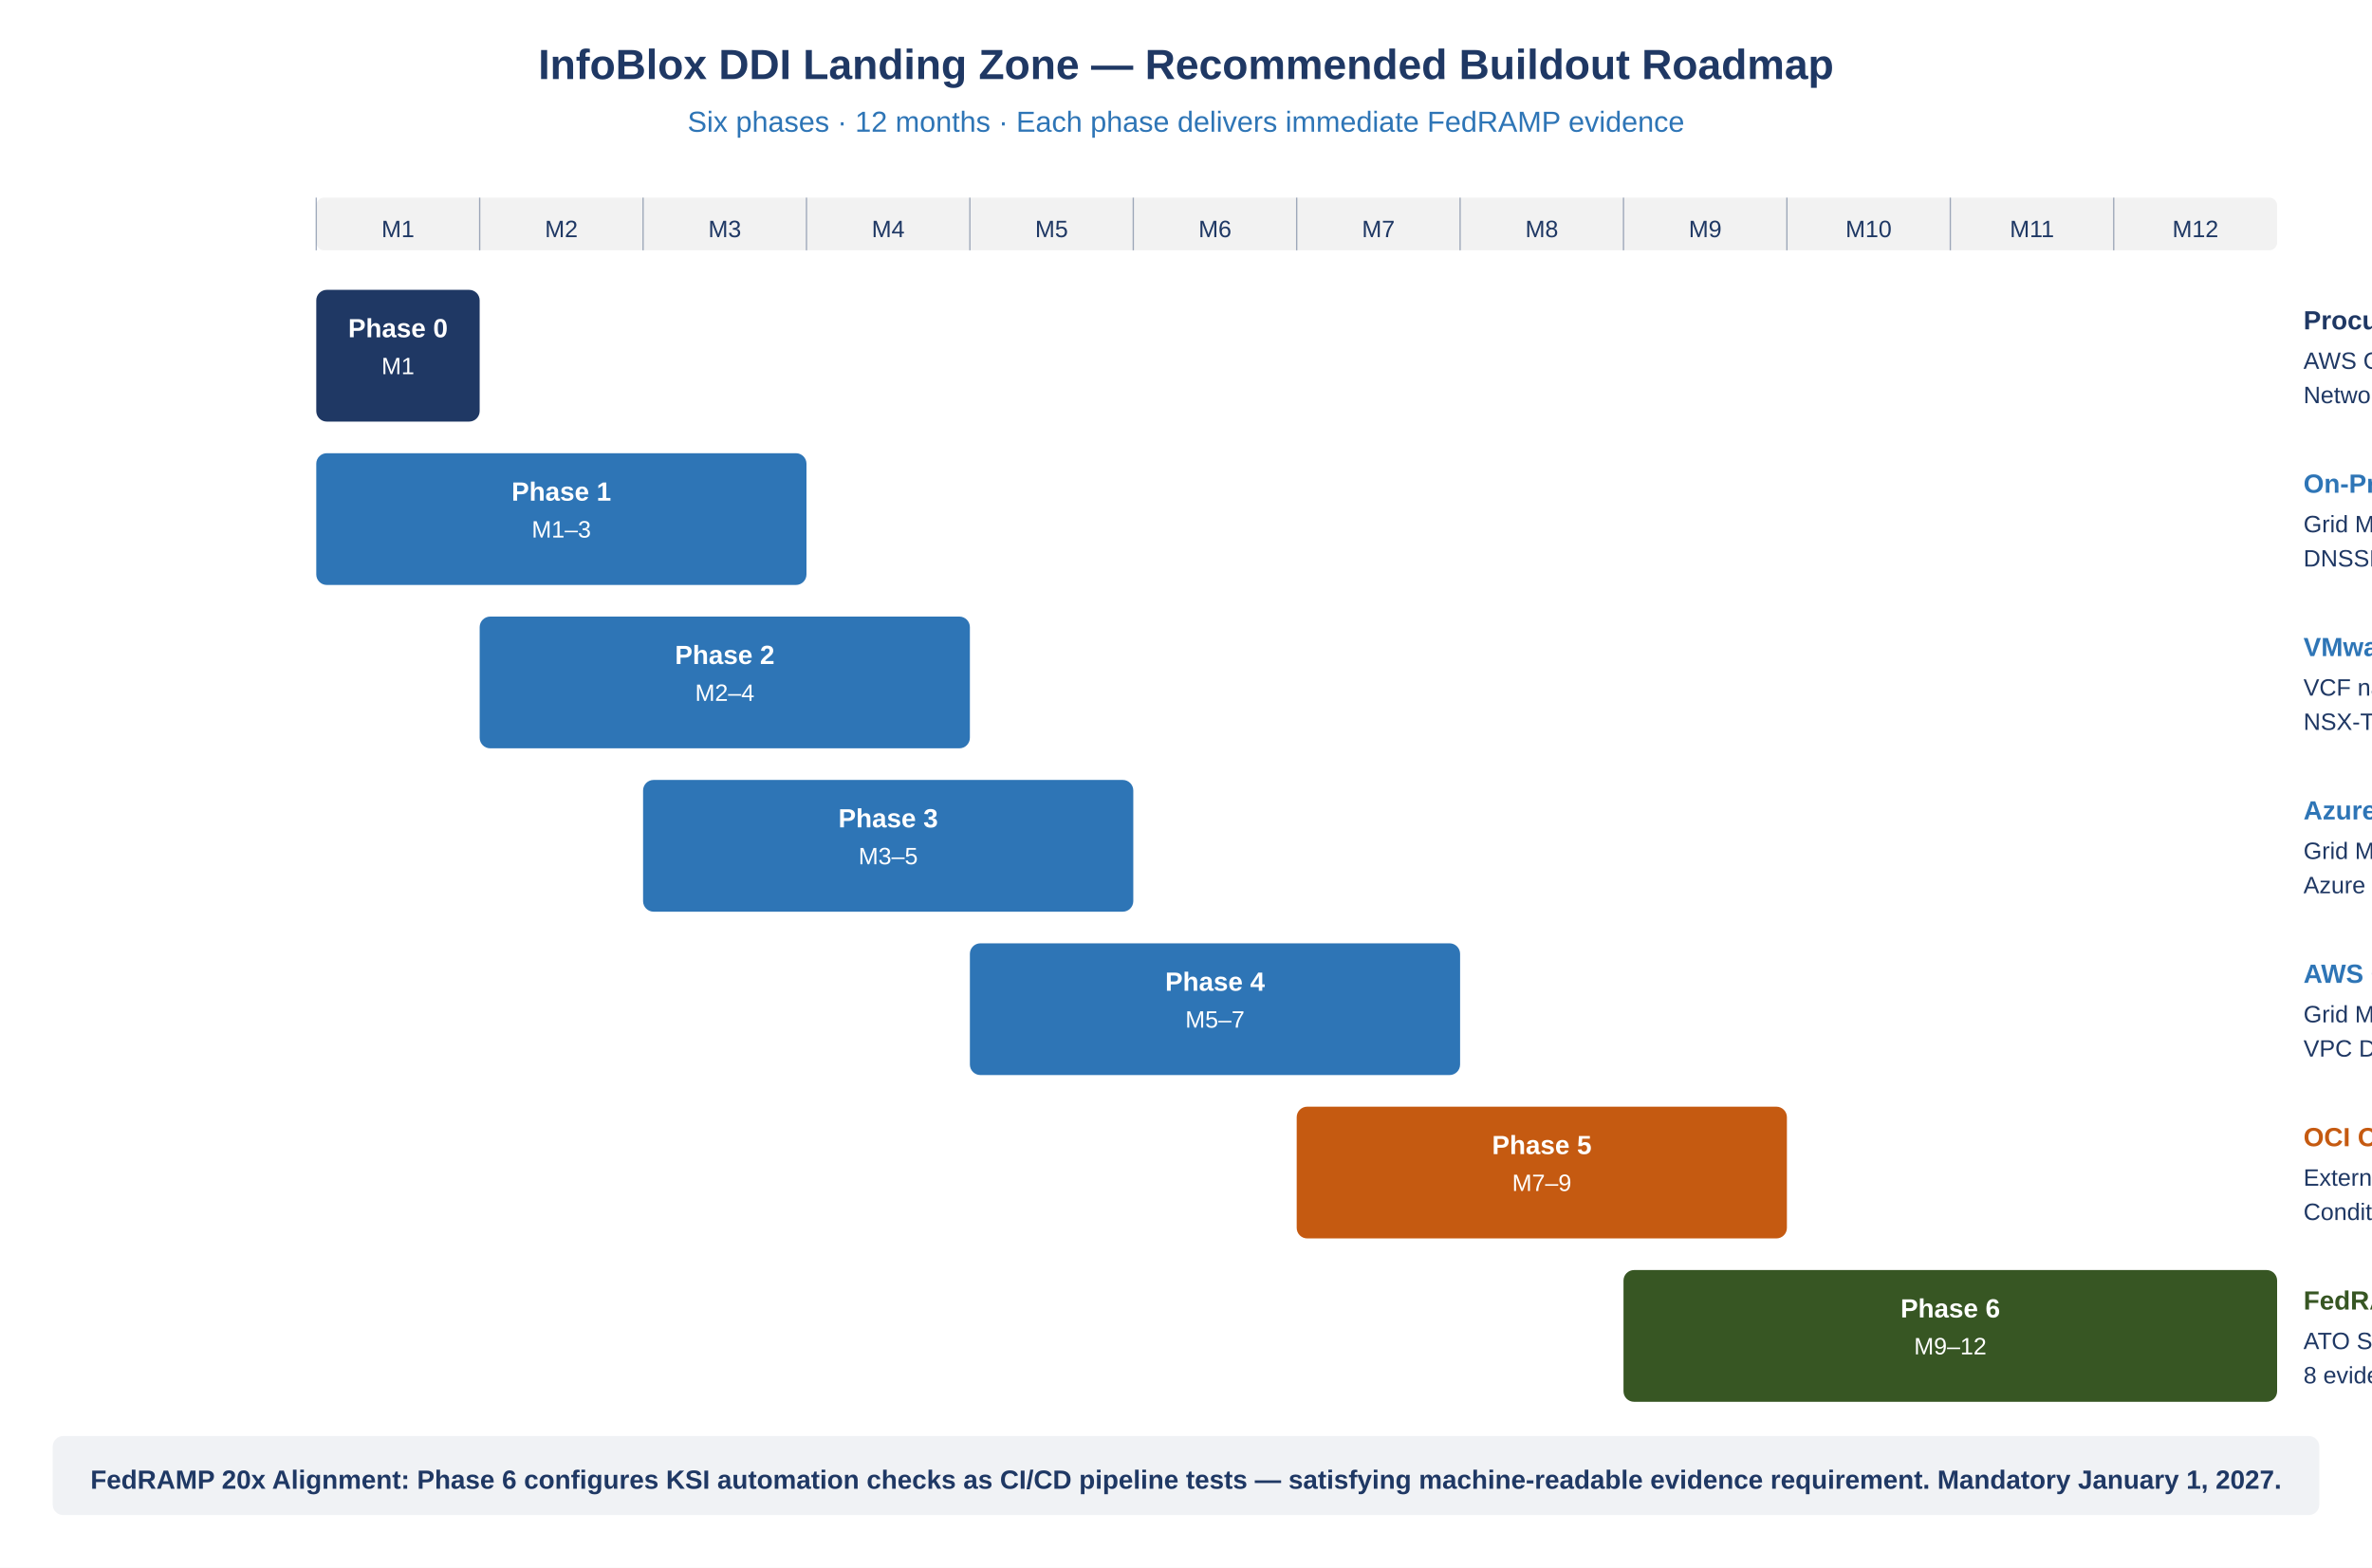
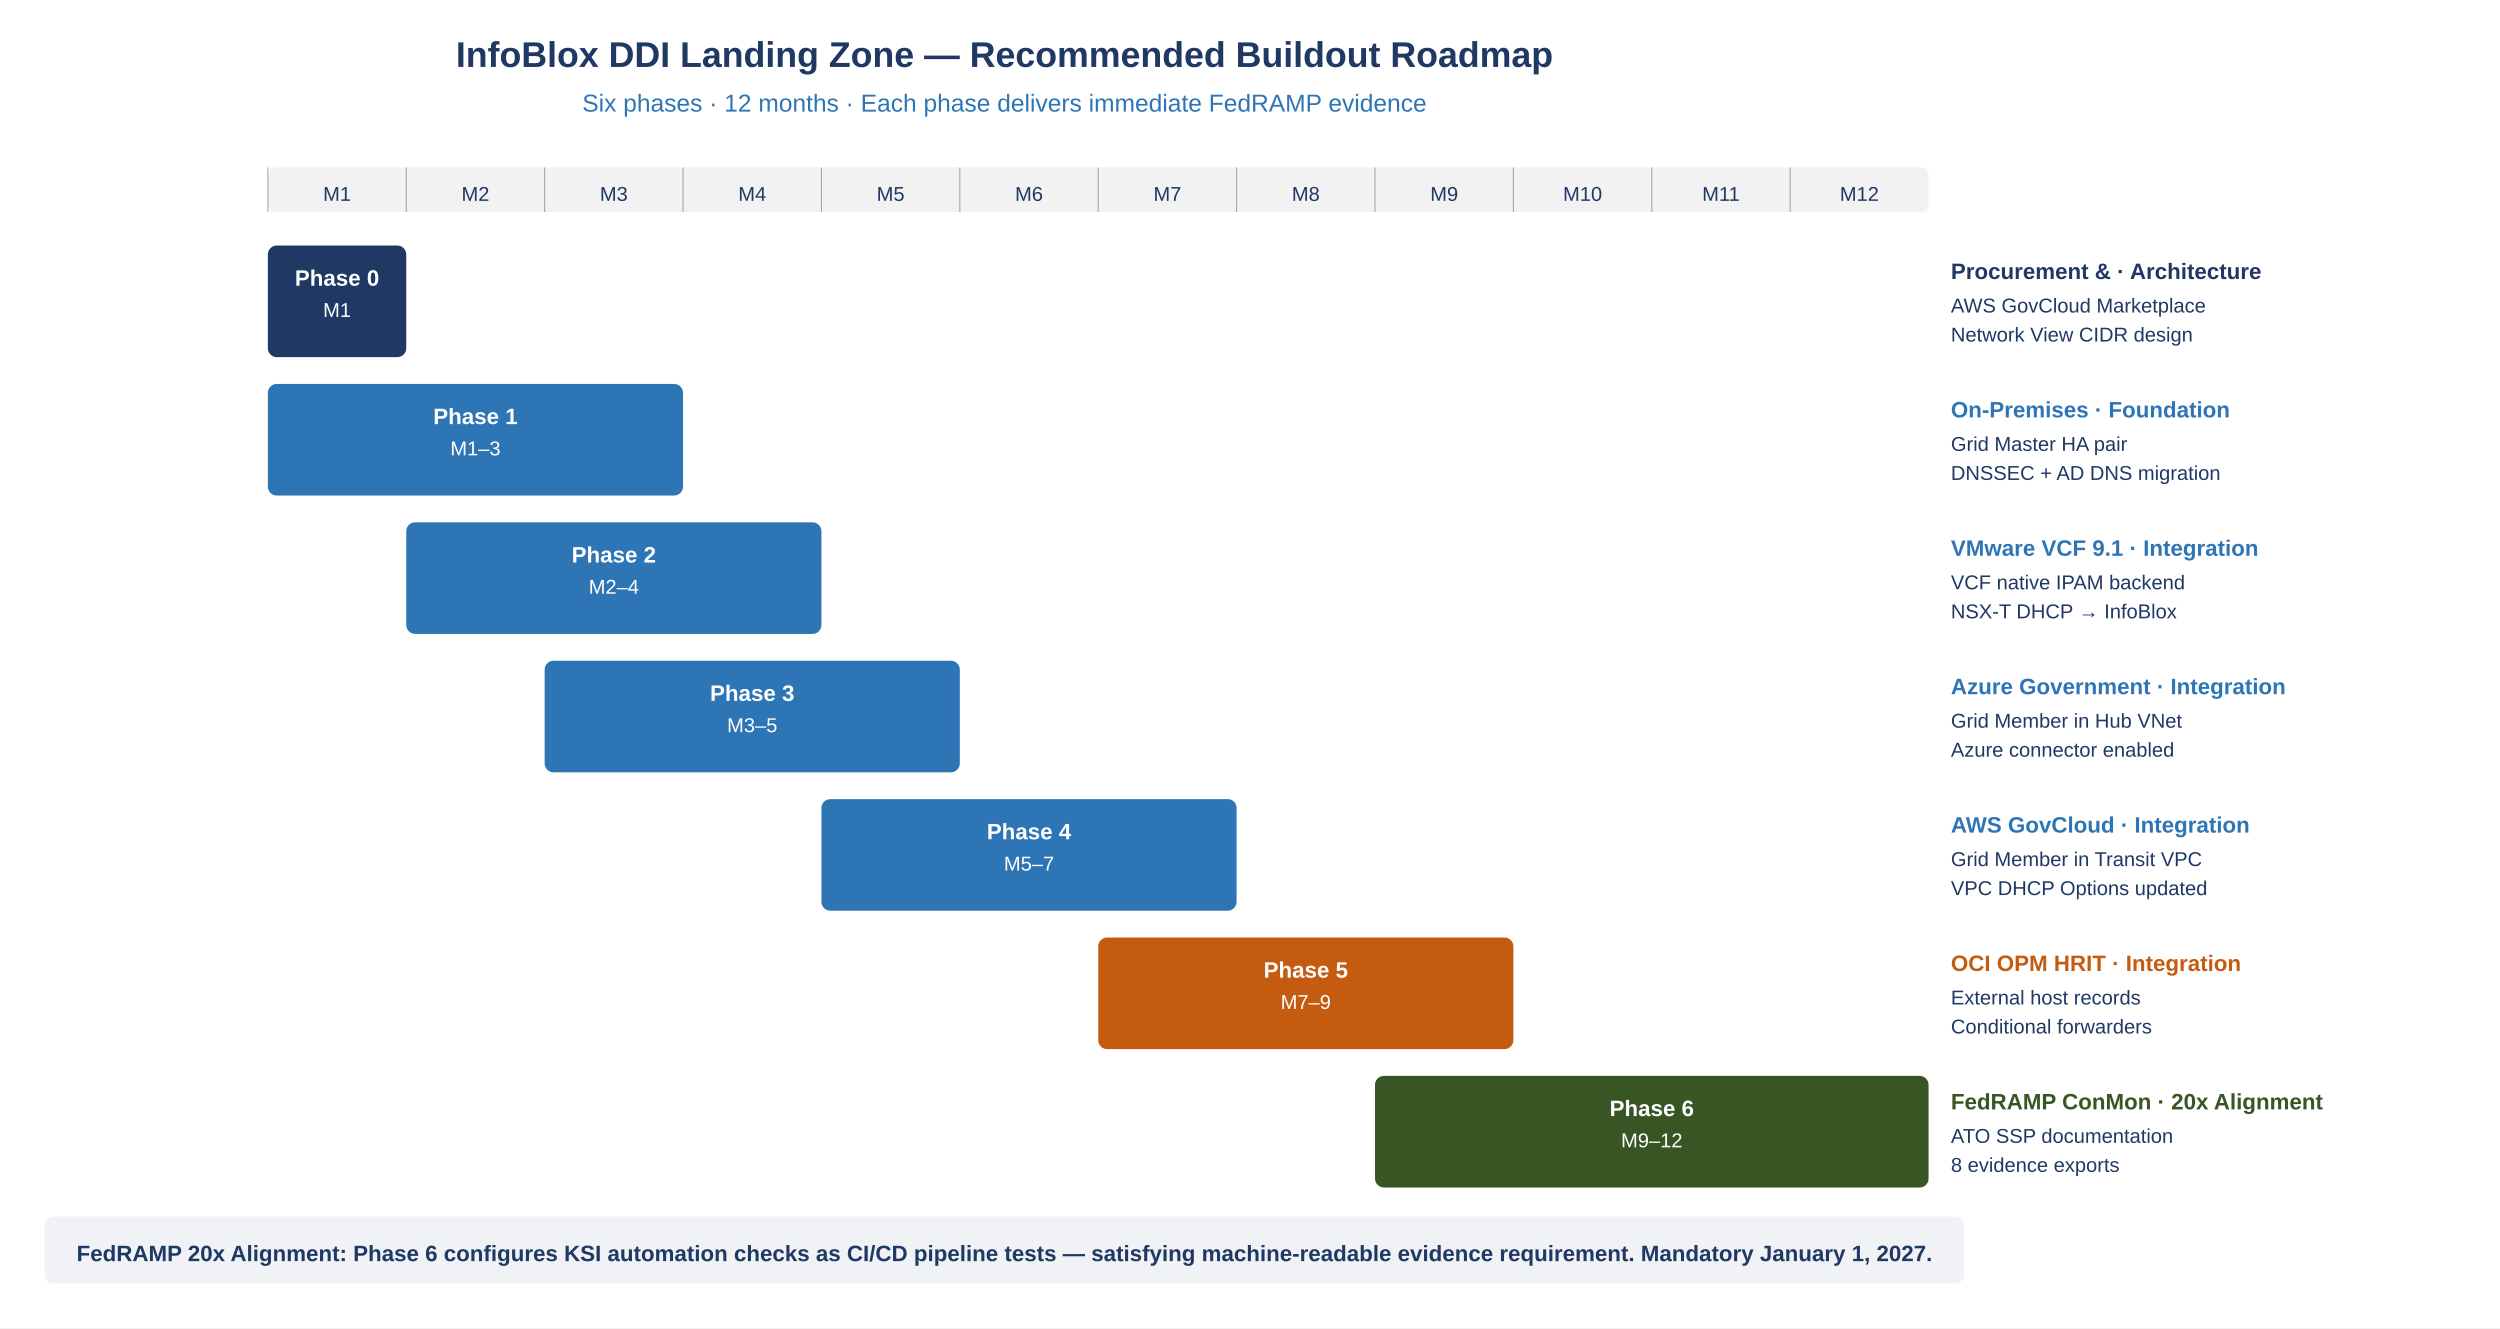
- <svg xmlns="http://www.w3.org/2000/svg" viewBox="0 0 900 595" width="900" height="595">
-   <rect width="900" height="595" fill="#FFFFFF" />
+ <svg xmlns="http://www.w3.org/2000/svg" viewBox="0 0 1120 595" width="1120" height="595">
+   <rect width="1120" height="595" fill="#FFFFFF" />
  <text x="450" y="30" text-anchor="middle" font-size="16" font-family="Arial" fill="#1F3864" font-weight="bold">InfoBlox DDI Landing Zone — Recommended Buildout Roadmap</text>
  <text x="450" y="50" text-anchor="middle" font-size="11" font-family="Arial" fill="#2E75B6">Six phases · 12 months · Each phase delivers immediate FedRAMP evidence</text>
  <rect x="120" y="75" width="744" height="20" rx="3" fill="#F2F2F2" />
  <text x="151" y="90" text-anchor="middle" font-size="9" font-family="Arial" fill="#1F3864">M1</text>
  <line x1="120" y1="75" x2="120" y2="95" stroke="#1F3864" stroke-width="0.5" opacity="0.4" />
  <text x="213" y="90" text-anchor="middle" font-size="9" font-family="Arial" fill="#1F3864">M2</text>
  <line x1="182" y1="75" x2="182" y2="95" stroke="#1F3864" stroke-width="0.5" opacity="0.4" />
  <text x="275" y="90" text-anchor="middle" font-size="9" font-family="Arial" fill="#1F3864">M3</text>
  <line x1="244" y1="75" x2="244" y2="95" stroke="#1F3864" stroke-width="0.5" opacity="0.4" />
  <text x="337" y="90" text-anchor="middle" font-size="9" font-family="Arial" fill="#1F3864">M4</text>
  <line x1="306" y1="75" x2="306" y2="95" stroke="#1F3864" stroke-width="0.5" opacity="0.4" />
  <text x="399" y="90" text-anchor="middle" font-size="9" font-family="Arial" fill="#1F3864">M5</text>
  <line x1="368" y1="75" x2="368" y2="95" stroke="#1F3864" stroke-width="0.5" opacity="0.4" />
  <text x="461" y="90" text-anchor="middle" font-size="9" font-family="Arial" fill="#1F3864">M6</text>
  <line x1="430" y1="75" x2="430" y2="95" stroke="#1F3864" stroke-width="0.5" opacity="0.4" />
  <text x="523" y="90" text-anchor="middle" font-size="9" font-family="Arial" fill="#1F3864">M7</text>
  <line x1="492" y1="75" x2="492" y2="95" stroke="#1F3864" stroke-width="0.5" opacity="0.4" />
  <text x="585" y="90" text-anchor="middle" font-size="9" font-family="Arial" fill="#1F3864">M8</text>
  <line x1="554" y1="75" x2="554" y2="95" stroke="#1F3864" stroke-width="0.5" opacity="0.4" />
  <text x="647" y="90" text-anchor="middle" font-size="9" font-family="Arial" fill="#1F3864">M9</text>
  <line x1="616" y1="75" x2="616" y2="95" stroke="#1F3864" stroke-width="0.5" opacity="0.4" />
  <text x="709" y="90" text-anchor="middle" font-size="9" font-family="Arial" fill="#1F3864">M10</text>
  <line x1="678" y1="75" x2="678" y2="95" stroke="#1F3864" stroke-width="0.5" opacity="0.4" />
  <text x="771" y="90" text-anchor="middle" font-size="9" font-family="Arial" fill="#1F3864">M11</text>
  <line x1="740" y1="75" x2="740" y2="95" stroke="#1F3864" stroke-width="0.5" opacity="0.4" />
  <text x="833" y="90" text-anchor="middle" font-size="9" font-family="Arial" fill="#1F3864">M12</text>
  <line x1="802" y1="75" x2="802" y2="95" stroke="#1F3864" stroke-width="0.5" opacity="0.4" />
  <rect x="120" y="110" width="62" height="50" rx="4" fill="#1F3864" />
  <text x="151" y="128" text-anchor="middle" font-size="10" font-family="Arial" fill="#FFFFFF" font-weight="bold">Phase 0</text>
  <text x="151" y="142" text-anchor="middle" font-size="9" font-family="Arial" fill="#FFFFFF">M1</text>
  <text x="874" y="125" font-size="10" font-family="Arial" fill="#1F3864" font-weight="bold">Procurement &amp; · Architecture</text>
  <text x="874" y="140" font-size="9" font-family="Arial" fill="#1F3864">AWS GovCloud Marketplace</text>
  <text x="874" y="153" font-size="9" font-family="Arial" fill="#1F3864">Network View CIDR design</text>
  <rect x="120" y="172" width="186" height="50" rx="4" fill="#2E75B6" />
  <text x="213" y="190" text-anchor="middle" font-size="10" font-family="Arial" fill="#FFFFFF" font-weight="bold">Phase 1</text>
  <text x="213" y="204" text-anchor="middle" font-size="9" font-family="Arial" fill="#FFFFFF">M1–3</text>
  <text x="874" y="187" font-size="10" font-family="Arial" fill="#2E75B6" font-weight="bold">On-Premises · Foundation</text>
  <text x="874" y="202" font-size="9" font-family="Arial" fill="#1F3864">Grid Master HA pair</text>
  <text x="874" y="215" font-size="9" font-family="Arial" fill="#1F3864">DNSSEC + AD DNS migration</text>
  <rect x="182" y="234" width="186" height="50" rx="4" fill="#2E75B6" />
  <text x="275" y="252" text-anchor="middle" font-size="10" font-family="Arial" fill="#FFFFFF" font-weight="bold">Phase 2</text>
  <text x="275" y="266" text-anchor="middle" font-size="9" font-family="Arial" fill="#FFFFFF">M2–4</text>
  <text x="874" y="249" font-size="10" font-family="Arial" fill="#2E75B6" font-weight="bold">VMware VCF 9.1 · Integration</text>
  <text x="874" y="264" font-size="9" font-family="Arial" fill="#1F3864">VCF native IPAM backend</text>
  <text x="874" y="277" font-size="9" font-family="Arial" fill="#1F3864">NSX-T DHCP → InfoBlox</text>
  <rect x="244" y="296" width="186" height="50" rx="4" fill="#2E75B6" />
  <text x="337" y="314" text-anchor="middle" font-size="10" font-family="Arial" fill="#FFFFFF" font-weight="bold">Phase 3</text>
  <text x="337" y="328" text-anchor="middle" font-size="9" font-family="Arial" fill="#FFFFFF">M3–5</text>
  <text x="874" y="311" font-size="10" font-family="Arial" fill="#2E75B6" font-weight="bold">Azure Government · Integration</text>
  <text x="874" y="326" font-size="9" font-family="Arial" fill="#1F3864">Grid Member in Hub VNet</text>
  <text x="874" y="339" font-size="9" font-family="Arial" fill="#1F3864">Azure connector enabled</text>
  <rect x="368" y="358" width="186" height="50" rx="4" fill="#2E75B6" />
  <text x="461" y="376" text-anchor="middle" font-size="10" font-family="Arial" fill="#FFFFFF" font-weight="bold">Phase 4</text>
  <text x="461" y="390" text-anchor="middle" font-size="9" font-family="Arial" fill="#FFFFFF">M5–7</text>
  <text x="874" y="373" font-size="10" font-family="Arial" fill="#2E75B6" font-weight="bold">AWS GovCloud · Integration</text>
  <text x="874" y="388" font-size="9" font-family="Arial" fill="#1F3864">Grid Member in Transit VPC</text>
  <text x="874" y="401" font-size="9" font-family="Arial" fill="#1F3864">VPC DHCP Options updated</text>
  <rect x="492" y="420" width="186" height="50" rx="4" fill="#C55A11" />
  <text x="585" y="438" text-anchor="middle" font-size="10" font-family="Arial" fill="#FFFFFF" font-weight="bold">Phase 5</text>
  <text x="585" y="452" text-anchor="middle" font-size="9" font-family="Arial" fill="#FFFFFF">M7–9</text>
  <text x="874" y="435" font-size="10" font-family="Arial" fill="#C55A11" font-weight="bold">OCI OPM HRIT · Integration</text>
  <text x="874" y="450" font-size="9" font-family="Arial" fill="#1F3864">External host records</text>
  <text x="874" y="463" font-size="9" font-family="Arial" fill="#1F3864">Conditional forwarders</text>
  <rect x="616" y="482" width="248" height="50" rx="4" fill="#375623" />
  <text x="740" y="500" text-anchor="middle" font-size="10" font-family="Arial" fill="#FFFFFF" font-weight="bold">Phase 6</text>
  <text x="740" y="514" text-anchor="middle" font-size="9" font-family="Arial" fill="#FFFFFF">M9–12</text>
  <text x="874" y="497" font-size="10" font-family="Arial" fill="#375623" font-weight="bold">FedRAMP ConMon · 20x Alignment</text>
  <text x="874" y="512" font-size="9" font-family="Arial" fill="#1F3864">ATO SSP documentation</text>
  <text x="874" y="525" font-size="9" font-family="Arial" fill="#1F3864">8 evidence exports</text>
  <rect x="20" y="545" width="860" height="30" rx="4" fill="#1F3864" opacity="0.07" />
  <text x="450" y="565" text-anchor="middle" font-size="10" font-family="Arial" fill="#1F3864" font-weight="bold">FedRAMP 20x Alignment: Phase 6 configures KSI automation checks as CI/CD pipeline tests — satisfying machine-readable evidence requirement. Mandatory January 1, 2027.</text>
</svg>
